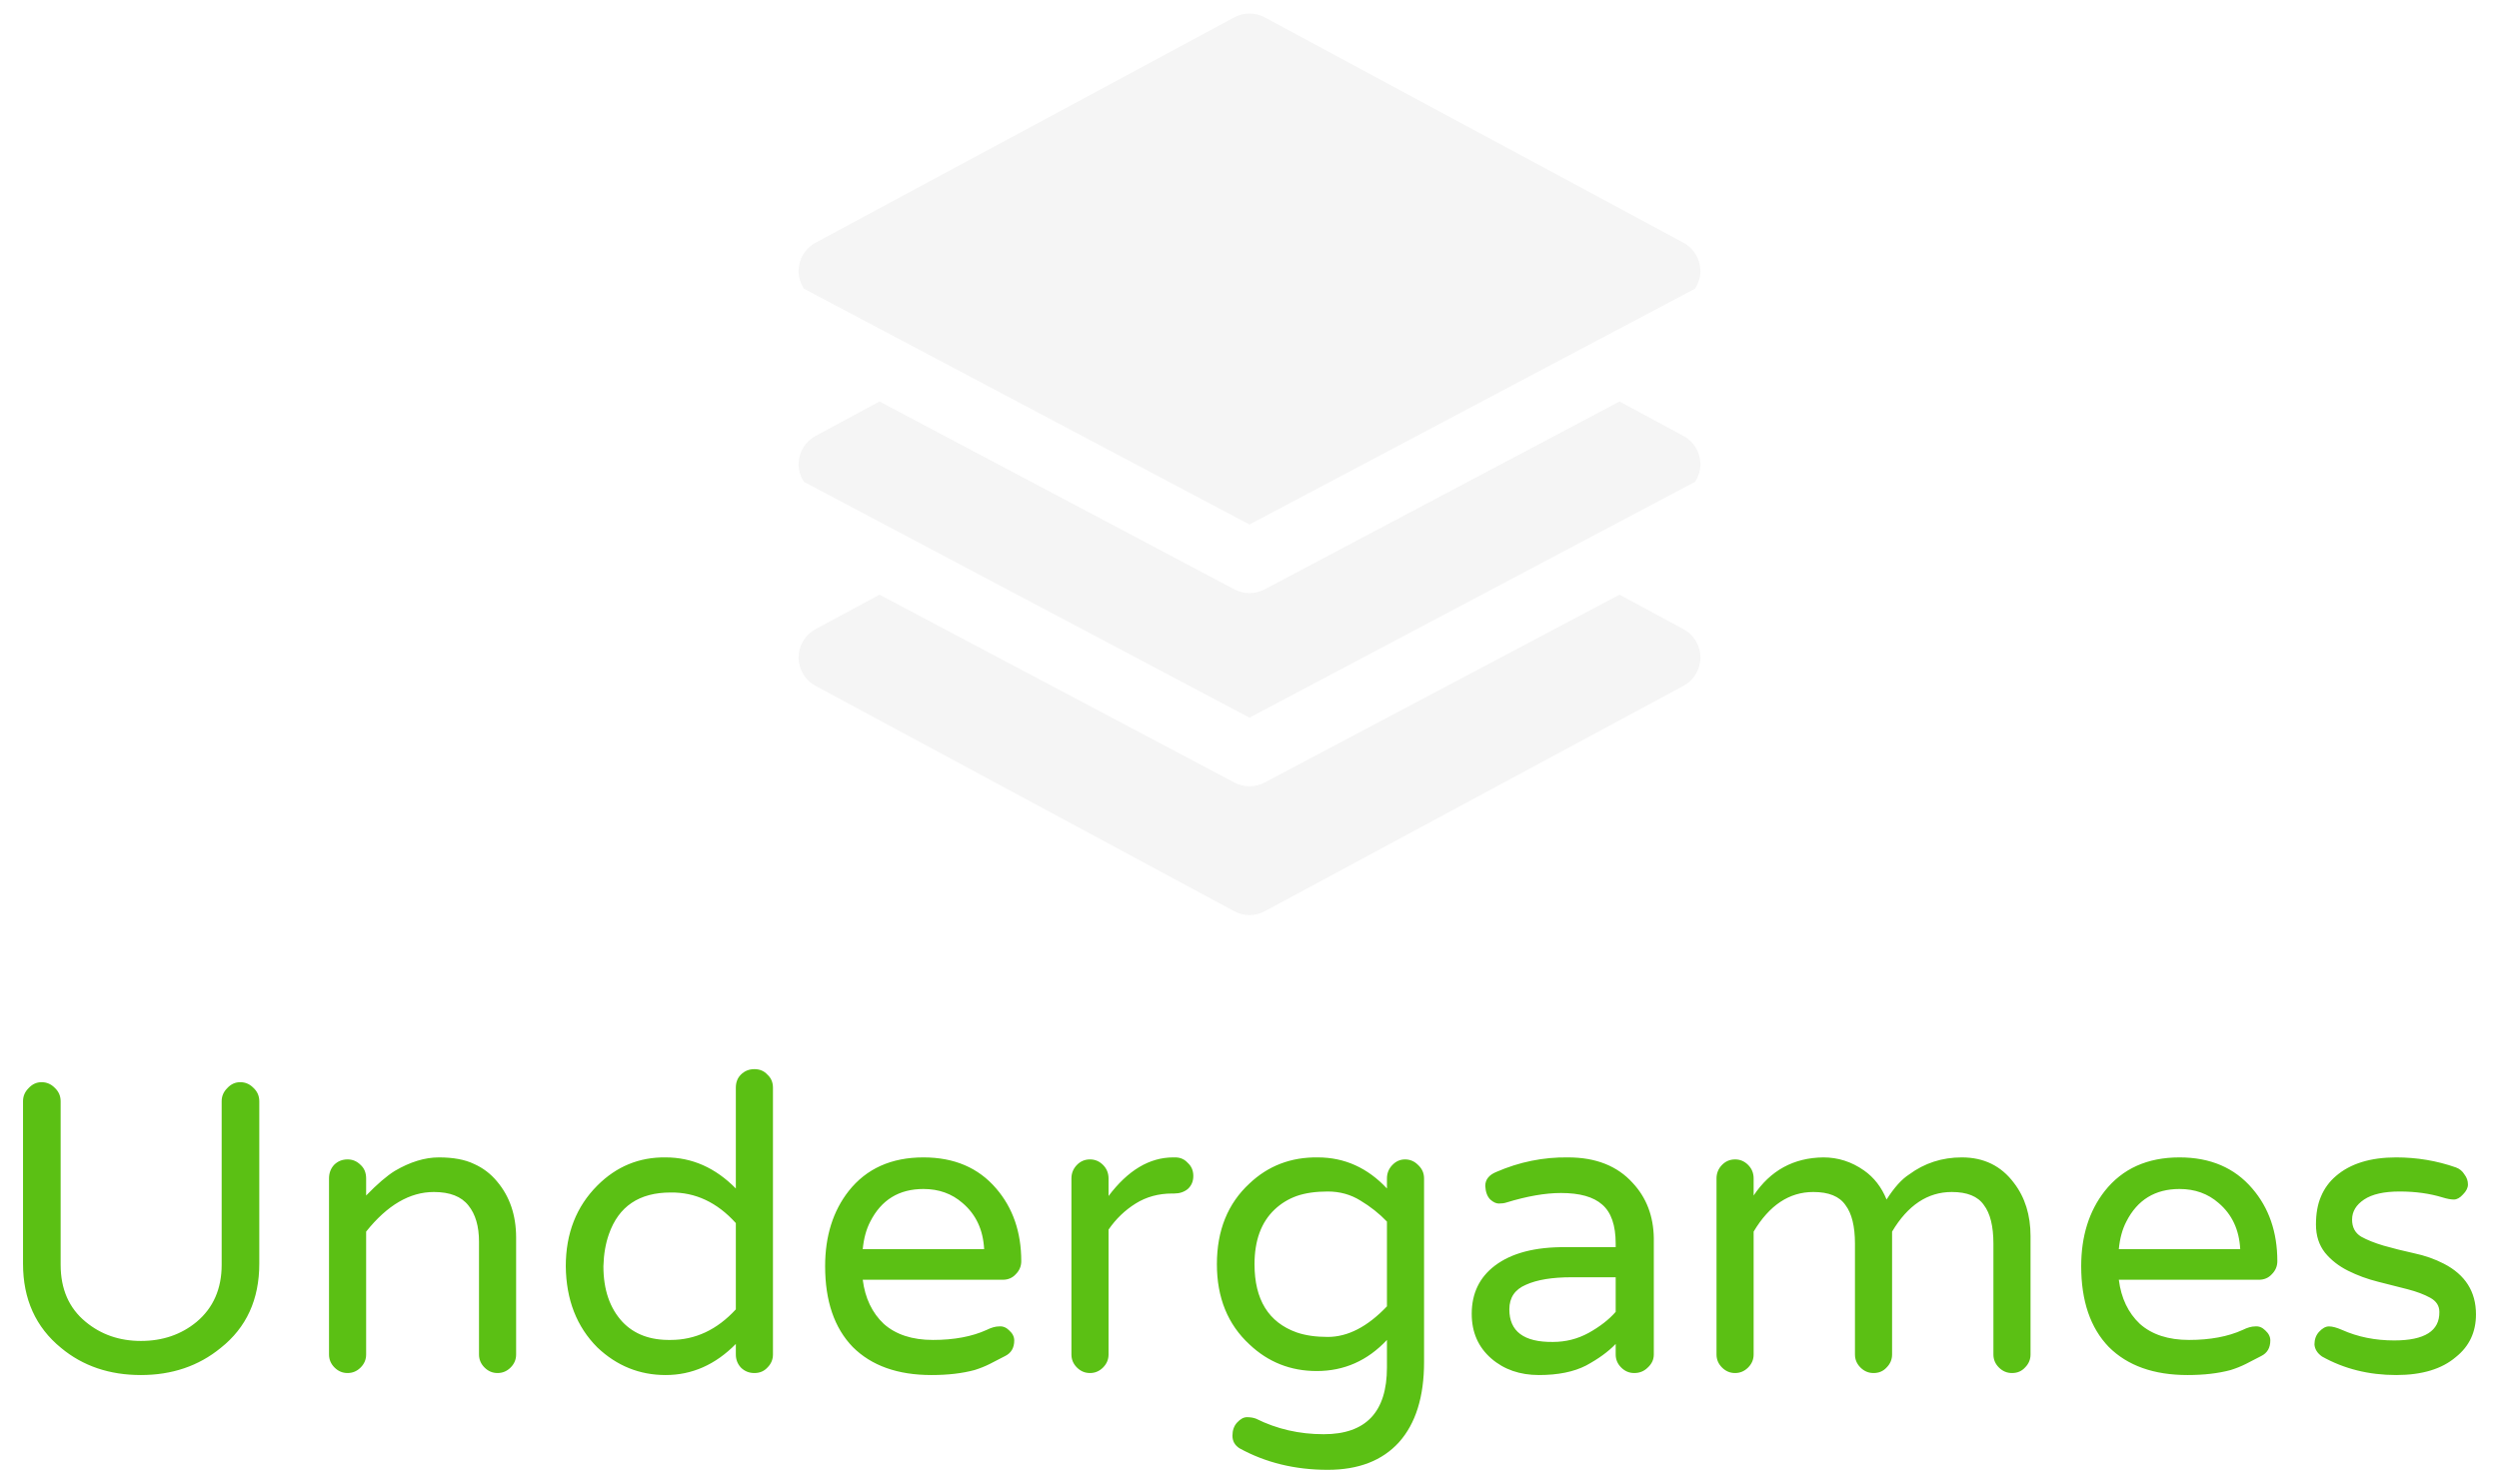
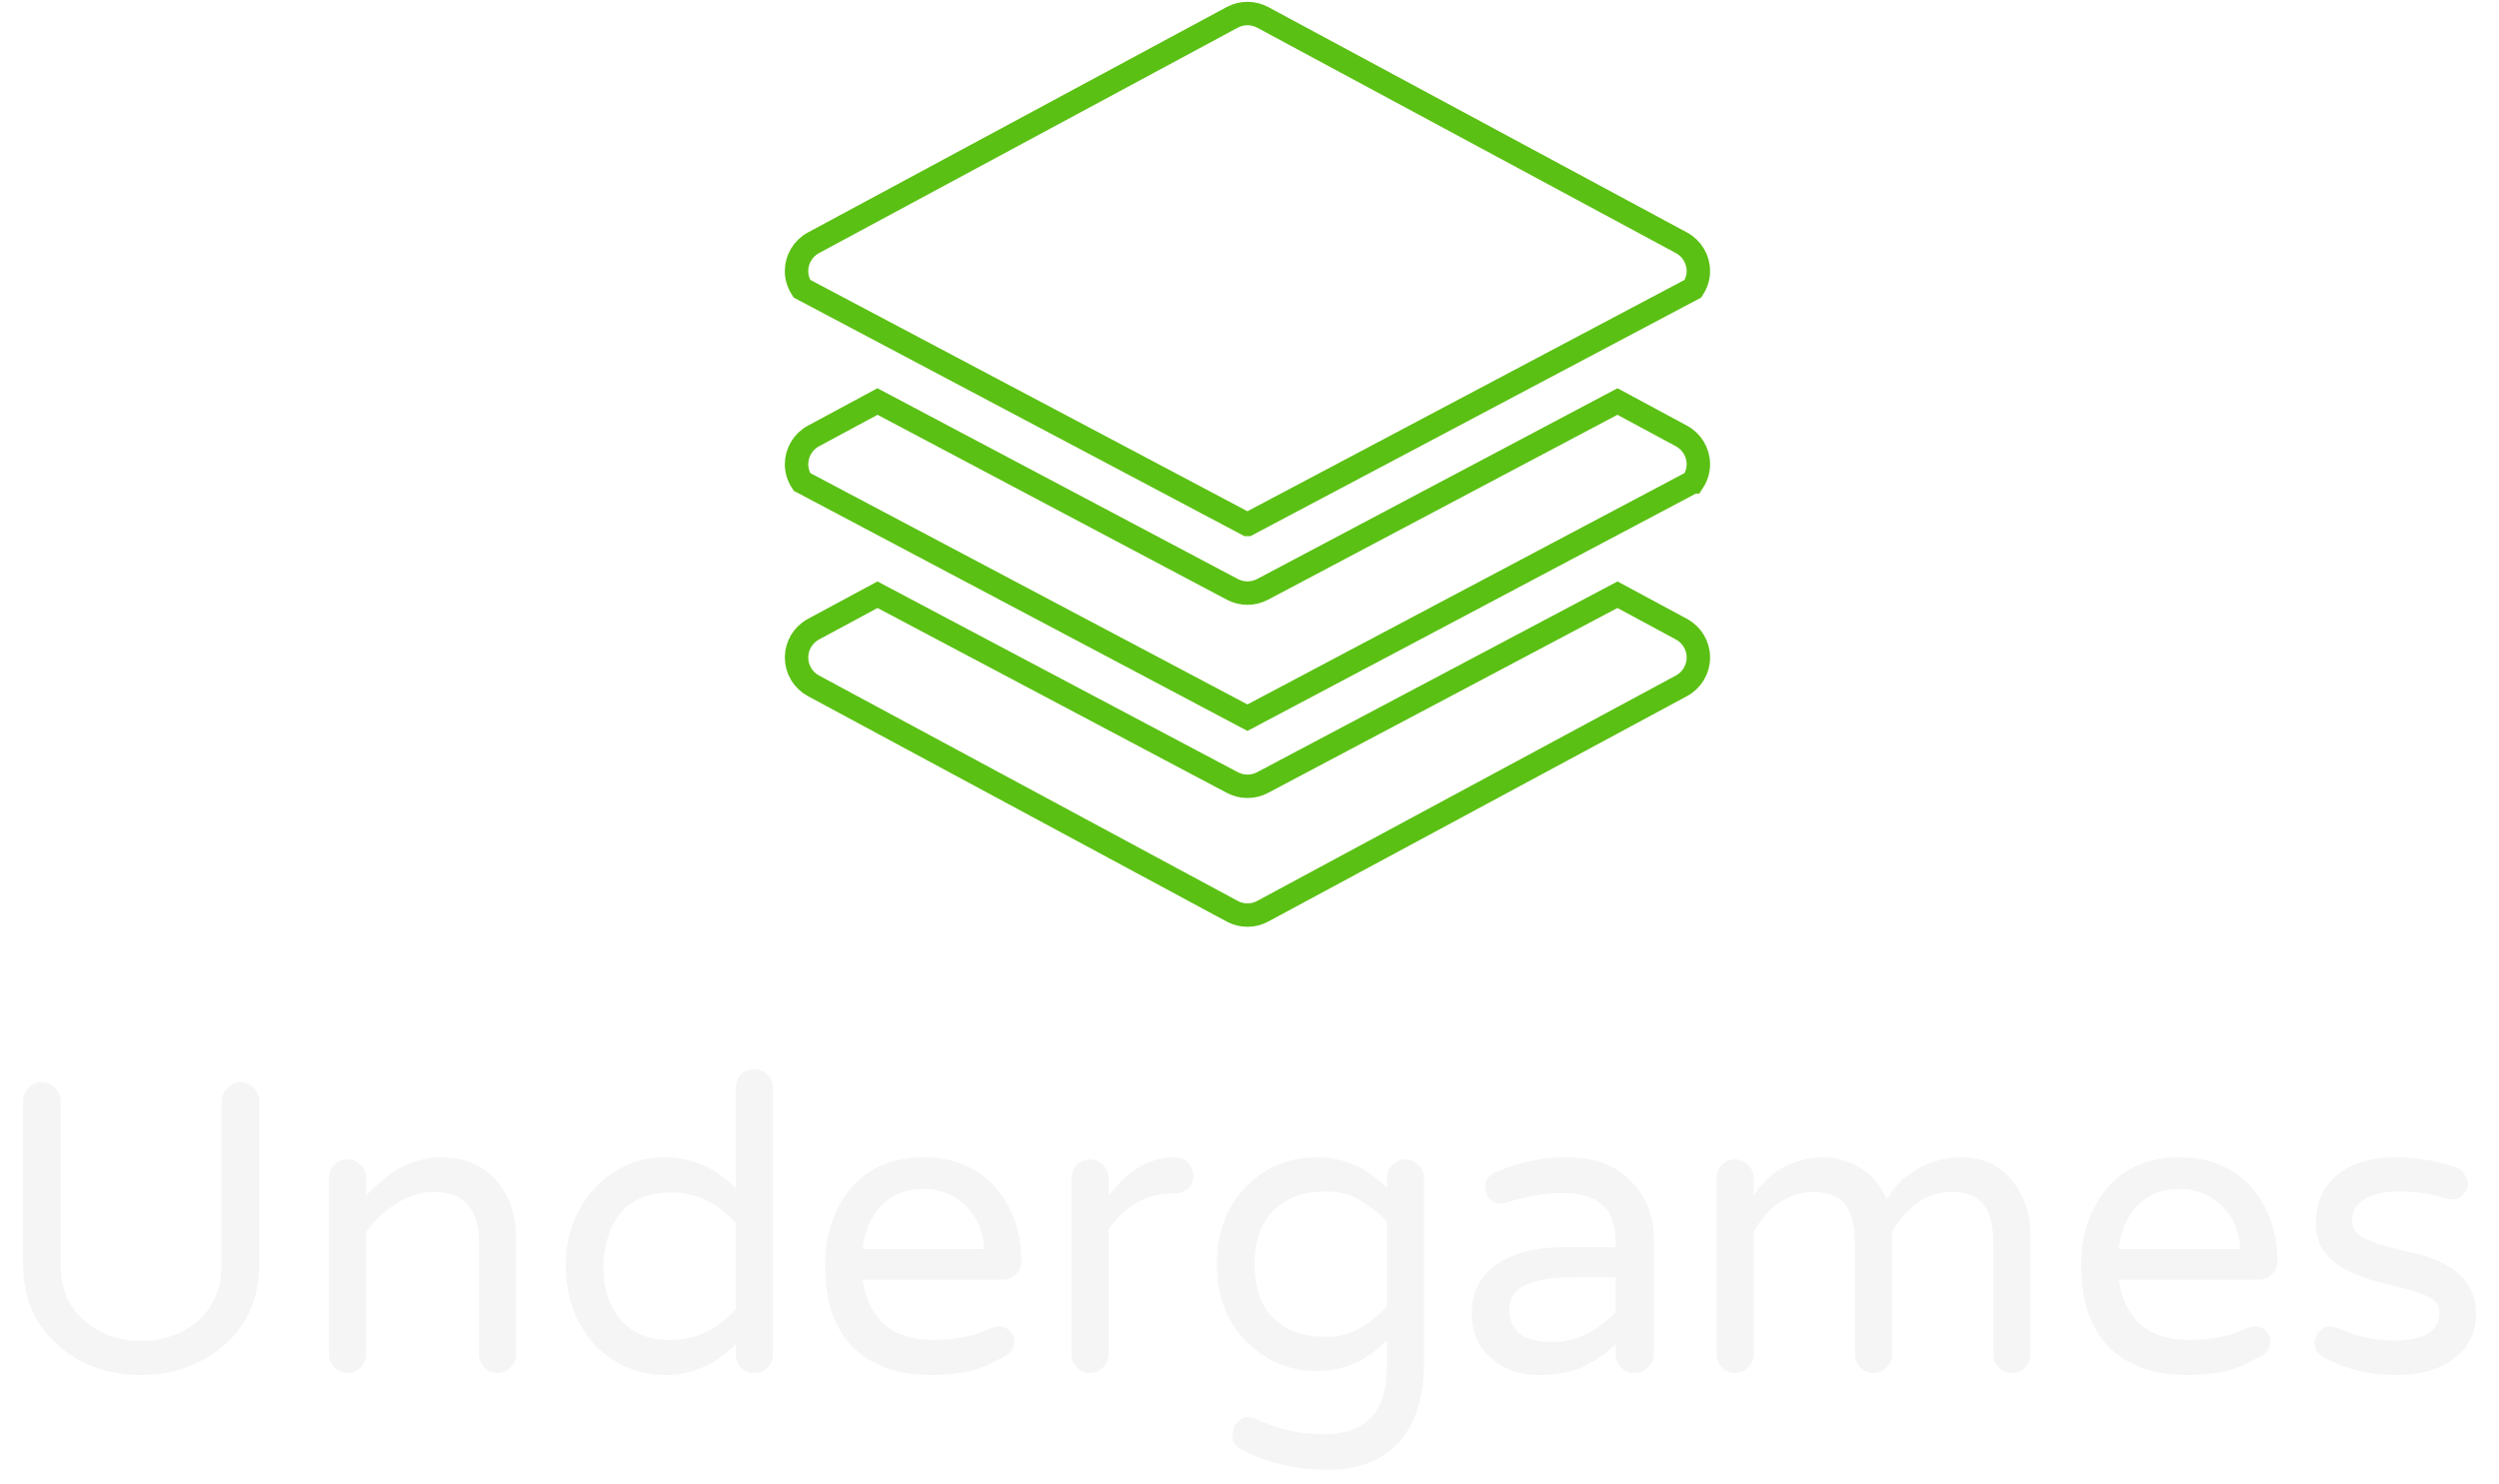
<svg xmlns="http://www.w3.org/2000/svg" width="160" height="95" version="1.1">
  <g>
-     <path id="svg_3" fill="#f5f5f5" d="m108.524,30.861c0.217,-0.33 0.346,-0.718 0.346,-1.126c0,-0.759 -0.417,-1.456 -1.085,-1.815l-4.095,-2.206l-22.723,12.031c-0.305,0.159 -0.635,0.239 -0.967,0.239s-0.662,-0.08 -0.965,-0.239l-22.723,-12.031l-4.095,2.206c-0.67,0.359 -1.087,1.056 -1.087,1.815c0,0.408 0.13,0.796 0.346,1.126l28.523,15.101l28.523,-15.101z" />
-     <path id="svg_4" fill="#f5f5f5" d="m107.785,40.293l-4.095,-2.206l-22.725,12.031c-0.303,0.161 -0.633,0.239 -0.965,0.239s-0.662,-0.08 -0.965,-0.239l-22.723,-12.031l-4.095,2.206c-0.67,0.359 -1.087,1.056 -1.087,1.815s0.417,1.456 1.085,1.815l26.808,14.435c0.305,0.165 0.641,0.247 0.977,0.247s0.672,-0.082 0.977,-0.247l26.808,-14.435c0.668,-0.359 1.085,-1.056 1.085,-1.815s-0.417,-1.456 -1.085,-1.815z" />
-     <path id="svg_5" fill="#f5f5f5" d="m80,33.589l28.523,-15.101c0.217,-0.332 0.346,-0.718 0.346,-1.126c0,-0.759 -0.417,-1.456 -1.085,-1.815l-26.808,-14.435c-0.608,-0.328 -1.345,-0.328 -1.953,0l-26.808,14.435c-0.67,0.359 -1.087,1.056 -1.087,1.815c0,0.408 0.13,0.794 0.346,1.126l28.523,15.101z" />
-     <g stroke="null" id="svg_6">
-       <g stroke="null" id="svg_7" transform="matrix(0.032117 0 0 -0.032117 -80.3455 537.092)">
-         <path id="svg_8" fill="#5bc014" d="m2980.545,14565.058q15,0 26,-11q12,-11 12,-27l0,-324q0,-107 -77,-168q-66,-54 -159,-54q-94,0 -159,54q-76,62 -76,168l0,324q0,15 11,26q11,12 26,12q15,0 26,-11q12,-11 12,-27l0,-326q0,-73 50,-114q46,-38 110,-38q65,0 111,38q50,42 50,114l0,326q0,15 11,26q11,12 26,12zm386,-219q-72,0 -135,-79l0,-245q0,-15 -11,-26q-11,-11 -26,-11q-15,0 -26,11q-11,11 -11,26l0,351q0,16 10,27q11,11 27,11q15,0 26,-11q11,-10 11,-27l0,-34q33,34 57,49q46,27 88,27q43,0 70,-13q27,-12 46,-35q38,-45 38,-112l0,-233q0,-15 -11,-26q-11,-11 -26,-11q-15,0 -26,11q-11,11 -11,26l0,225q0,46 -21,72q-21,27 -69,27zm602,-324l0,21q-61,-62 -140,-62q-78,0 -136,55q-62,62 -63,162q0,98 63,161q57,57 136,56q79,0 140,-62l0,201q0,16 10,26q11,11 27,11q16,0 26,-11q11,-10 11,-26l0,-532q0,-15 -11,-26q-10,-11 -26,-11q-16,0 -27,11q-10,11 -10,26zm0,90l0,172q-56,62 -130,61q-94,0 -123,-83q-10,-28 -11,-64q0,-70 38,-111q35,-37 96,-36q74,0 130,61zm253,59q7,-55 42,-88q36,-32 98,-32q63,0 107,20q14,7 25,7q11,1 20,-8q10,-9 10,-20q0,-22 -18,-31q-17,-9 -31,-16q-14,-7 -30,-12q-37,-10 -86,-10q-101,0 -157,56q-55,57 -55,161q0,90 47,150q53,67 149,67q92,0 145,-62q50,-58 50,-145q0,-15 -11,-26q-10,-11 -26,-11l-279,0zm121,181q-73,0 -106,-65q-12,-23 -15,-55l242,0q-3,58 -43,92q-32,28 -78,28zm369,21l0,-35q58,77 129,77l4,0q15,0 25,-11q11,-10 11,-26q0,-16 -11,-26q-11,-9 -27,-9l-4,0q-41,0 -73,-20q-32,-20 -54,-52l0,-249q0,-15 -11,-26q-11,-11 -26,-11q-15,0 -26,11q-11,11 -11,26l0,351q0,15 10,26q11,12 27,12q15,0 26,-11q11,-11 11,-27zm555,-20l0,20q0,15 10,26q11,12 26,12q15,0 26,-11q12,-11 12,-27l0,-366q0,-104 -50,-160q-50,-55 -142,-55q-98,0 -176,43q-14,9 -14,25q0,16 9,26q10,11 20,11q10,0 18,-3q62,-31 135,-31q126,0 126,133l0,55q-58,-62 -140,-62q-78,0 -134,53q-65,60 -65,160q0,101 65,161q56,53 136,52q80,0 138,-62zm0,-235l0,169q-23,24 -53,42q-29,18 -65,18q-36,0 -62,-9q-25,-9 -44,-27q-40,-38 -40,-109q0,-106 84,-136q26,-9 62,-9q60,0 118,61zm218,268q69,30 143,29q83,0 129,-51q41,-44 42,-110l0,-232q0,-15 -12,-26q-11,-11 -27,-11q-15,0 -26,11q-11,11 -11,26l0,21q-22,-23 -59,-43q-37,-19 -94,-19q-57,0 -95,33q-39,34 -39,89q0,61 46,96q50,38 142,37l99,0l0,7q0,55 -27,78q-26,23 -82,23q-47,0 -109,-19q-6,-2 -15,-2q-8,0 -17,8q-9,9 -10,27q0,19 22,28zm26,-274q0,-66 87,-65q38,0 71,18q34,19 54,42l0,69l-88,0q-58,0 -91,-15q-33,-14 -33,-49zm487,261l0,-34q50,75 139,76q44,0 81,-26q30,-21 45,-58q23,36 45,50q46,34 105,34q66,0 104,-51q33,-43 33,-106l0,-236q0,-15 -11,-26q-10,-11 -26,-11q-15,0 -26,11q-11,11 -11,26l0,221q0,52 -19,77q-18,26 -64,26q-72,0 -119,-79l0,-245q0,-15 -11,-26q-10,-11 -26,-11q-15,0 -26,11q-11,11 -11,26l0,221q0,52 -19,77q-18,26 -64,26q-72,0 -119,-79l0,-245q0,-15 -11,-26q-11,-11 -26,-11q-15,0 -26,11q-11,11 -11,26l0,351q0,15 10,26q11,12 27,12q15,0 26,-11q11,-11 11,-27zm728,-202q7,-55 42,-88q36,-32 98,-32q63,0 107,20q14,7 25,7q11,1 20,-8q10,-9 10,-20q0,-22 -18,-31q-17,-9 -31,-16q-14,-7 -30,-12q-37,-10 -86,-10q-101,0 -157,56q-55,57 -55,161q0,90 47,150q53,67 149,67q92,0 145,-62q50,-58 50,-145q0,-15 -11,-26q-10,-11 -26,-11l-279,0zm121,181q-73,0 -106,-65q-12,-23 -15,-55l242,0q-3,58 -43,92q-32,28 -78,28zm428,-302q91,0 90,57q0,18 -18,28q-18,10 -45,17q-27,7 -59,15q-32,8 -60,22q-28,14 -46,36q-18,23 -18,56q0,33 10,56q10,24 30,41q43,37 120,37q62,0 119,-20q11,-4 17,-14q7,-9 7,-20q0,-10 -10,-20q-9,-10 -18,-10q-9,0 -22,4q-39,12 -86,12q-47,0 -71,-16q-24,-16 -24,-40q0,-23 18,-34q18,-10 45,-18q28,-8 60,-15q33,-7 60,-21q64,-33 64,-101q0,-53 -40,-85q-42,-36 -119,-36q-82,0 -148,37q-14,10 -15,24q0,15 9,25q10,11 20,11q10,0 26,-7q47,-21 104,-21z" />
-       </g>
-     </g>
+     <path id="svg_8" fill="#f5f5f5" d="m15.381,69.307q0.482,0 0.835,0.353q0.385,0.353 0.385,0.867l0,10.406q0,3.437 -2.473,5.396q-2.12,1.734 -5.107,1.734q-3.019,0 -5.107,-1.734q-2.441,-1.991 -2.441,-5.396l0,-10.406q0,-0.482 0.353,-0.835q0.353,-0.385 0.835,-0.385q0.482,0 0.835,0.353q0.385,0.353 0.385,0.867l0,10.47q0,2.345 1.606,3.661q1.477,1.22 3.533,1.22q2.088,0 3.565,-1.22q1.606,-1.349 1.606,-3.661l0,-10.47q0,-0.482 0.353,-0.835q0.353,-0.385 0.835,-0.385zm12.397,7.034q-2.312,0 -4.336,2.537l0,7.869q0,0.482 -0.353,0.835q-0.353,0.353 -0.835,0.353q-0.482,0 -0.835,-0.353q-0.353,-0.353 -0.353,-0.835l0,-11.273q0,-0.514 0.321,-0.867q0.353,-0.353 0.867,-0.353q0.482,0 0.835,0.353q0.353,0.321 0.353,0.867l0,1.092q1.06,-1.092 1.831,-1.574q1.477,-0.867 2.826,-0.867q1.381,0 2.248,0.418q0.867,0.385 1.477,1.124q1.22,1.445 1.22,3.597l0,7.483q0,0.482 -0.353,0.835q-0.353,0.353 -0.835,0.353q-0.482,0 -0.835,-0.353q-0.353,-0.353 -0.353,-0.835l0,-7.226q0,-1.477 -0.674,-2.312q-0.674,-0.867 -2.216,-0.867zm19.334,10.406l0,-0.674q-1.959,1.991 -4.496,1.991q-2.505,0 -4.368,-1.766q-1.991,-1.991 -2.023,-5.203q0,-3.147 2.023,-5.171q1.831,-1.831 4.368,-1.799q2.537,0 4.496,1.991l0,-6.456q0,-0.514 0.321,-0.835q0.353,-0.353 0.867,-0.353q0.514,0 0.835,0.353q0.353,0.321 0.353,0.835l0,17.086q0,0.482 -0.353,0.835q-0.321,0.353 -0.835,0.353q-0.514,0 -0.867,-0.353q-0.321,-0.353 -0.321,-0.835zm0,-2.891l0,-5.524q-1.799,-1.991 -4.175,-1.959q-3.019,0 -3.95,2.666q-0.321,0.899 -0.353,2.055q0,2.248 1.22,3.565q1.124,1.188 3.083,1.156q2.377,0 4.175,-1.959zm8.126,-1.895q0.225,1.766 1.349,2.826q1.156,1.028 3.147,1.028q2.023,0 3.437,-0.642q0.45,-0.225 0.803,-0.225q0.353,-0.032 0.642,0.257q0.321,0.289 0.321,0.642q0,0.707 -0.578,0.996q-0.546,0.289 -0.996,0.514q-0.45,0.225 -0.964,0.385q-1.188,0.321 -2.762,0.321q-3.244,0 -5.042,-1.799q-1.766,-1.831 -1.766,-5.171q0,-2.891 1.51,-4.818q1.702,-2.152 4.785,-2.152q2.955,0 4.657,1.991q1.606,1.863 1.606,4.657q0,0.482 -0.353,0.835q-0.321,0.353 -0.835,0.353l-8.961,0zm3.886,-5.813q-2.345,0 -3.404,2.088q-0.385,0.739 -0.482,1.766l7.772,0q-0.096,-1.863 -1.381,-2.955q-1.028,-0.899 -2.505,-0.899zm11.851,-0.674l0,1.124q1.863,-2.473 4.143,-2.473l0.128,0q0.482,0 0.803,0.353q0.353,0.321 0.353,0.835q0,0.514 -0.353,0.835q-0.353,0.289 -0.867,0.289l-0.128,0q-1.317,0 -2.345,0.642q-1.028,0.642 -1.734,1.67l0,7.997q0,0.482 -0.353,0.835q-0.353,0.353 -0.835,0.353q-0.482,0 -0.835,-0.353q-0.353,-0.353 -0.353,-0.835l0,-11.273q0,-0.482 0.321,-0.835q0.353,-0.385 0.867,-0.385q0.482,0 0.835,0.353q0.353,0.353 0.353,0.867zm17.825,0.642l0,-0.642q0,-0.482 0.321,-0.835q0.353,-0.385 0.835,-0.385q0.482,0 0.835,0.353q0.385,0.353 0.385,0.867l0,11.755q0,3.34 -1.606,5.139q-1.606,1.766 -4.561,1.766q-3.147,0 -5.653,-1.381q-0.45,-0.289 -0.45,-0.803q0,-0.514 0.289,-0.835q0.321,-0.353 0.642,-0.353q0.321,0 0.578,0.096q1.991,0.996 4.336,0.996q4.047,0 4.047,-4.272l0,-1.766q-1.863,1.991 -4.496,1.991q-2.505,0 -4.304,-1.702q-2.088,-1.927 -2.088,-5.139q0,-3.244 2.088,-5.171q1.799,-1.702 4.368,-1.67q2.569,0 4.432,1.991zm0,7.547l0,-5.428q-0.739,-0.771 -1.702,-1.349q-0.931,-0.578 -2.088,-0.578q-1.156,0 -1.991,0.289q-0.803,0.289 -1.413,0.867q-1.285,1.22 -1.285,3.501q0,3.404 2.698,4.368q0.835,0.289 1.991,0.289q1.927,0 3.79,-1.959zm7.002,-8.607q2.216,-0.964 4.593,-0.931q2.666,0 4.143,1.638q1.317,1.413 1.349,3.533l0,7.451q0,0.482 -0.385,0.835q-0.353,0.353 -0.867,0.353q-0.482,0 -0.835,-0.353q-0.353,-0.353 -0.353,-0.835l0,-0.674q-0.707,0.739 -1.895,1.381q-1.188,0.61 -3.019,0.61q-1.831,0 -3.051,-1.06q-1.253,-1.092 -1.253,-2.858q0,-1.959 1.477,-3.083q1.606,-1.22 4.561,-1.188l3.18,0l0,-0.225q0,-1.766 -0.867,-2.505q-0.835,-0.739 -2.634,-0.739q-1.51,0 -3.501,0.61q-0.193,0.064 -0.482,0.064q-0.257,0 -0.546,-0.257q-0.289,-0.289 -0.321,-0.867q0,-0.61 0.707,-0.899zm0.835,8.8q0,2.12 2.794,2.088q1.22,0 2.28,-0.578q1.092,-0.61 1.734,-1.349l0,-2.216l-2.826,0q-1.863,0 -2.923,0.482q-1.06,0.45 -1.06,1.574zm15.641,-8.383l0,1.092q1.606,-2.409 4.464,-2.441q1.413,0 2.601,0.835q0.964,0.674 1.445,1.863q0.739,-1.156 1.445,-1.606q1.477,-1.092 3.372,-1.092q2.12,0 3.34,1.638q1.06,1.381 1.06,3.404l0,7.58q0,0.482 -0.353,0.835q-0.321,0.353 -0.835,0.353q-0.482,0 -0.835,-0.353q-0.353,-0.353 -0.353,-0.835l0,-7.098q0,-1.67 -0.61,-2.473q-0.578,-0.835 -2.055,-0.835q-2.312,0 -3.822,2.537l0,7.869q0,0.482 -0.353,0.835q-0.321,0.353 -0.835,0.353q-0.482,0 -0.835,-0.353q-0.353,-0.353 -0.353,-0.835l0,-7.098q0,-1.67 -0.61,-2.473q-0.578,-0.835 -2.055,-0.835q-2.312,0 -3.822,2.537l0,7.869q0,0.482 -0.353,0.835q-0.353,0.353 -0.835,0.353q-0.482,0 -0.835,-0.353q-0.353,-0.353 -0.353,-0.835l0,-11.273q0,-0.482 0.321,-0.835q0.353,-0.385 0.867,-0.385q0.482,0 0.835,0.353q0.353,0.353 0.353,0.867zm23.381,6.488q0.225,1.766 1.349,2.826q1.156,1.028 3.147,1.028q2.023,0 3.437,-0.642q0.45,-0.225 0.803,-0.225q0.353,-0.032 0.642,0.257q0.321,0.289 0.321,0.642q0,0.707 -0.578,0.996q-0.546,0.289 -0.996,0.514q-0.45,0.225 -0.964,0.385q-1.188,0.321 -2.762,0.321q-3.244,0 -5.042,-1.799q-1.766,-1.831 -1.766,-5.171q0,-2.891 1.51,-4.818q1.702,-2.152 4.785,-2.152q2.955,0 4.657,1.991q1.606,1.863 1.606,4.657q0,0.482 -0.353,0.835q-0.321,0.353 -0.835,0.353l-8.961,0zm3.886,-5.813q-2.345,0 -3.404,2.088q-0.385,0.739 -0.482,1.766l7.772,0q-0.096,-1.863 -1.381,-2.955q-1.028,-0.899 -2.505,-0.899zm13.746,9.699q2.923,0 2.891,-1.831q0,-0.578 -0.578,-0.899q-0.578,-0.321 -1.445,-0.546q-0.867,-0.225 -1.895,-0.482q-1.028,-0.257 -1.927,-0.707q-0.899,-0.45 -1.477,-1.156q-0.578,-0.739 -0.578,-1.799q0,-1.06 0.321,-1.799q0.321,-0.771 0.964,-1.317q1.381,-1.188 3.854,-1.188q1.991,0 3.822,0.642q0.353,0.128 0.546,0.45q0.225,0.289 0.225,0.642q0,0.321 -0.321,0.642q-0.289,0.321 -0.578,0.321q-0.289,0 -0.707,-0.128q-1.253,-0.385 -2.762,-0.385q-1.51,0 -2.28,0.514q-0.771,0.514 -0.771,1.285q0,0.739 0.578,1.092q0.578,0.321 1.445,0.578q0.899,0.257 1.927,0.482q1.06,0.225 1.927,0.674q2.055,1.06 2.055,3.244q0,1.702 -1.285,2.73q-1.349,1.156 -3.822,1.156q-2.634,0 -4.753,-1.188q-0.45,-0.321 -0.482,-0.771q0,-0.482 0.289,-0.803q0.321,-0.353 0.642,-0.353q0.321,0 0.835,0.225q1.51,0.674 3.34,0.674z" />
+     <path stroke-width="1.5" stroke="#5bc014" id="svg_3" fill="none" d="m108.393,30.861c0.217,-0.33 0.346,-0.718 0.346,-1.126c0,-0.759 -0.417,-1.456 -1.085,-1.815l-4.095,-2.206l-22.723,12.031c-0.305,0.159 -0.635,0.239 -0.967,0.239s-0.662,-0.08 -0.965,-0.239l-22.723,-12.031l-4.095,2.206c-0.67,0.359 -1.087,1.056 -1.087,1.815c0,0.408 0.13,0.796 0.346,1.126l28.523,15.101l28.523,-15.101z" />
+     <path stroke-width="1.5" stroke="#5bc014" id="svg_4" fill="none" d="m107.655,40.293l-4.095,-2.206l-22.725,12.031c-0.303,0.161 -0.633,0.239 -0.965,0.239s-0.662,-0.08 -0.965,-0.239l-22.723,-12.031l-4.095,2.206c-0.67,0.359 -1.087,1.056 -1.087,1.815s0.417,1.456 1.085,1.815l26.808,14.435c0.305,0.165 0.641,0.247 0.977,0.247s0.672,-0.082 0.977,-0.247l26.808,-14.435c0.668,-0.359 1.085,-1.056 1.085,-1.815s-0.417,-1.456 -1.085,-1.815z" />
+     <path stroke-width="1.5" stroke="#5bc014" id="svg_5" fill="none" d="m79.87,33.589l28.523,-15.101c0.217,-0.332 0.346,-0.718 0.346,-1.126c0,-0.759 -0.417,-1.456 -1.085,-1.815l-26.808,-14.435c-0.608,-0.328 -1.345,-0.328 -1.953,0l-26.808,14.435c-0.67,0.359 -1.087,1.056 -1.087,1.815c0,0.408 0.13,0.794 0.346,1.126l28.523,15.101z" />
  </g>
</svg>
